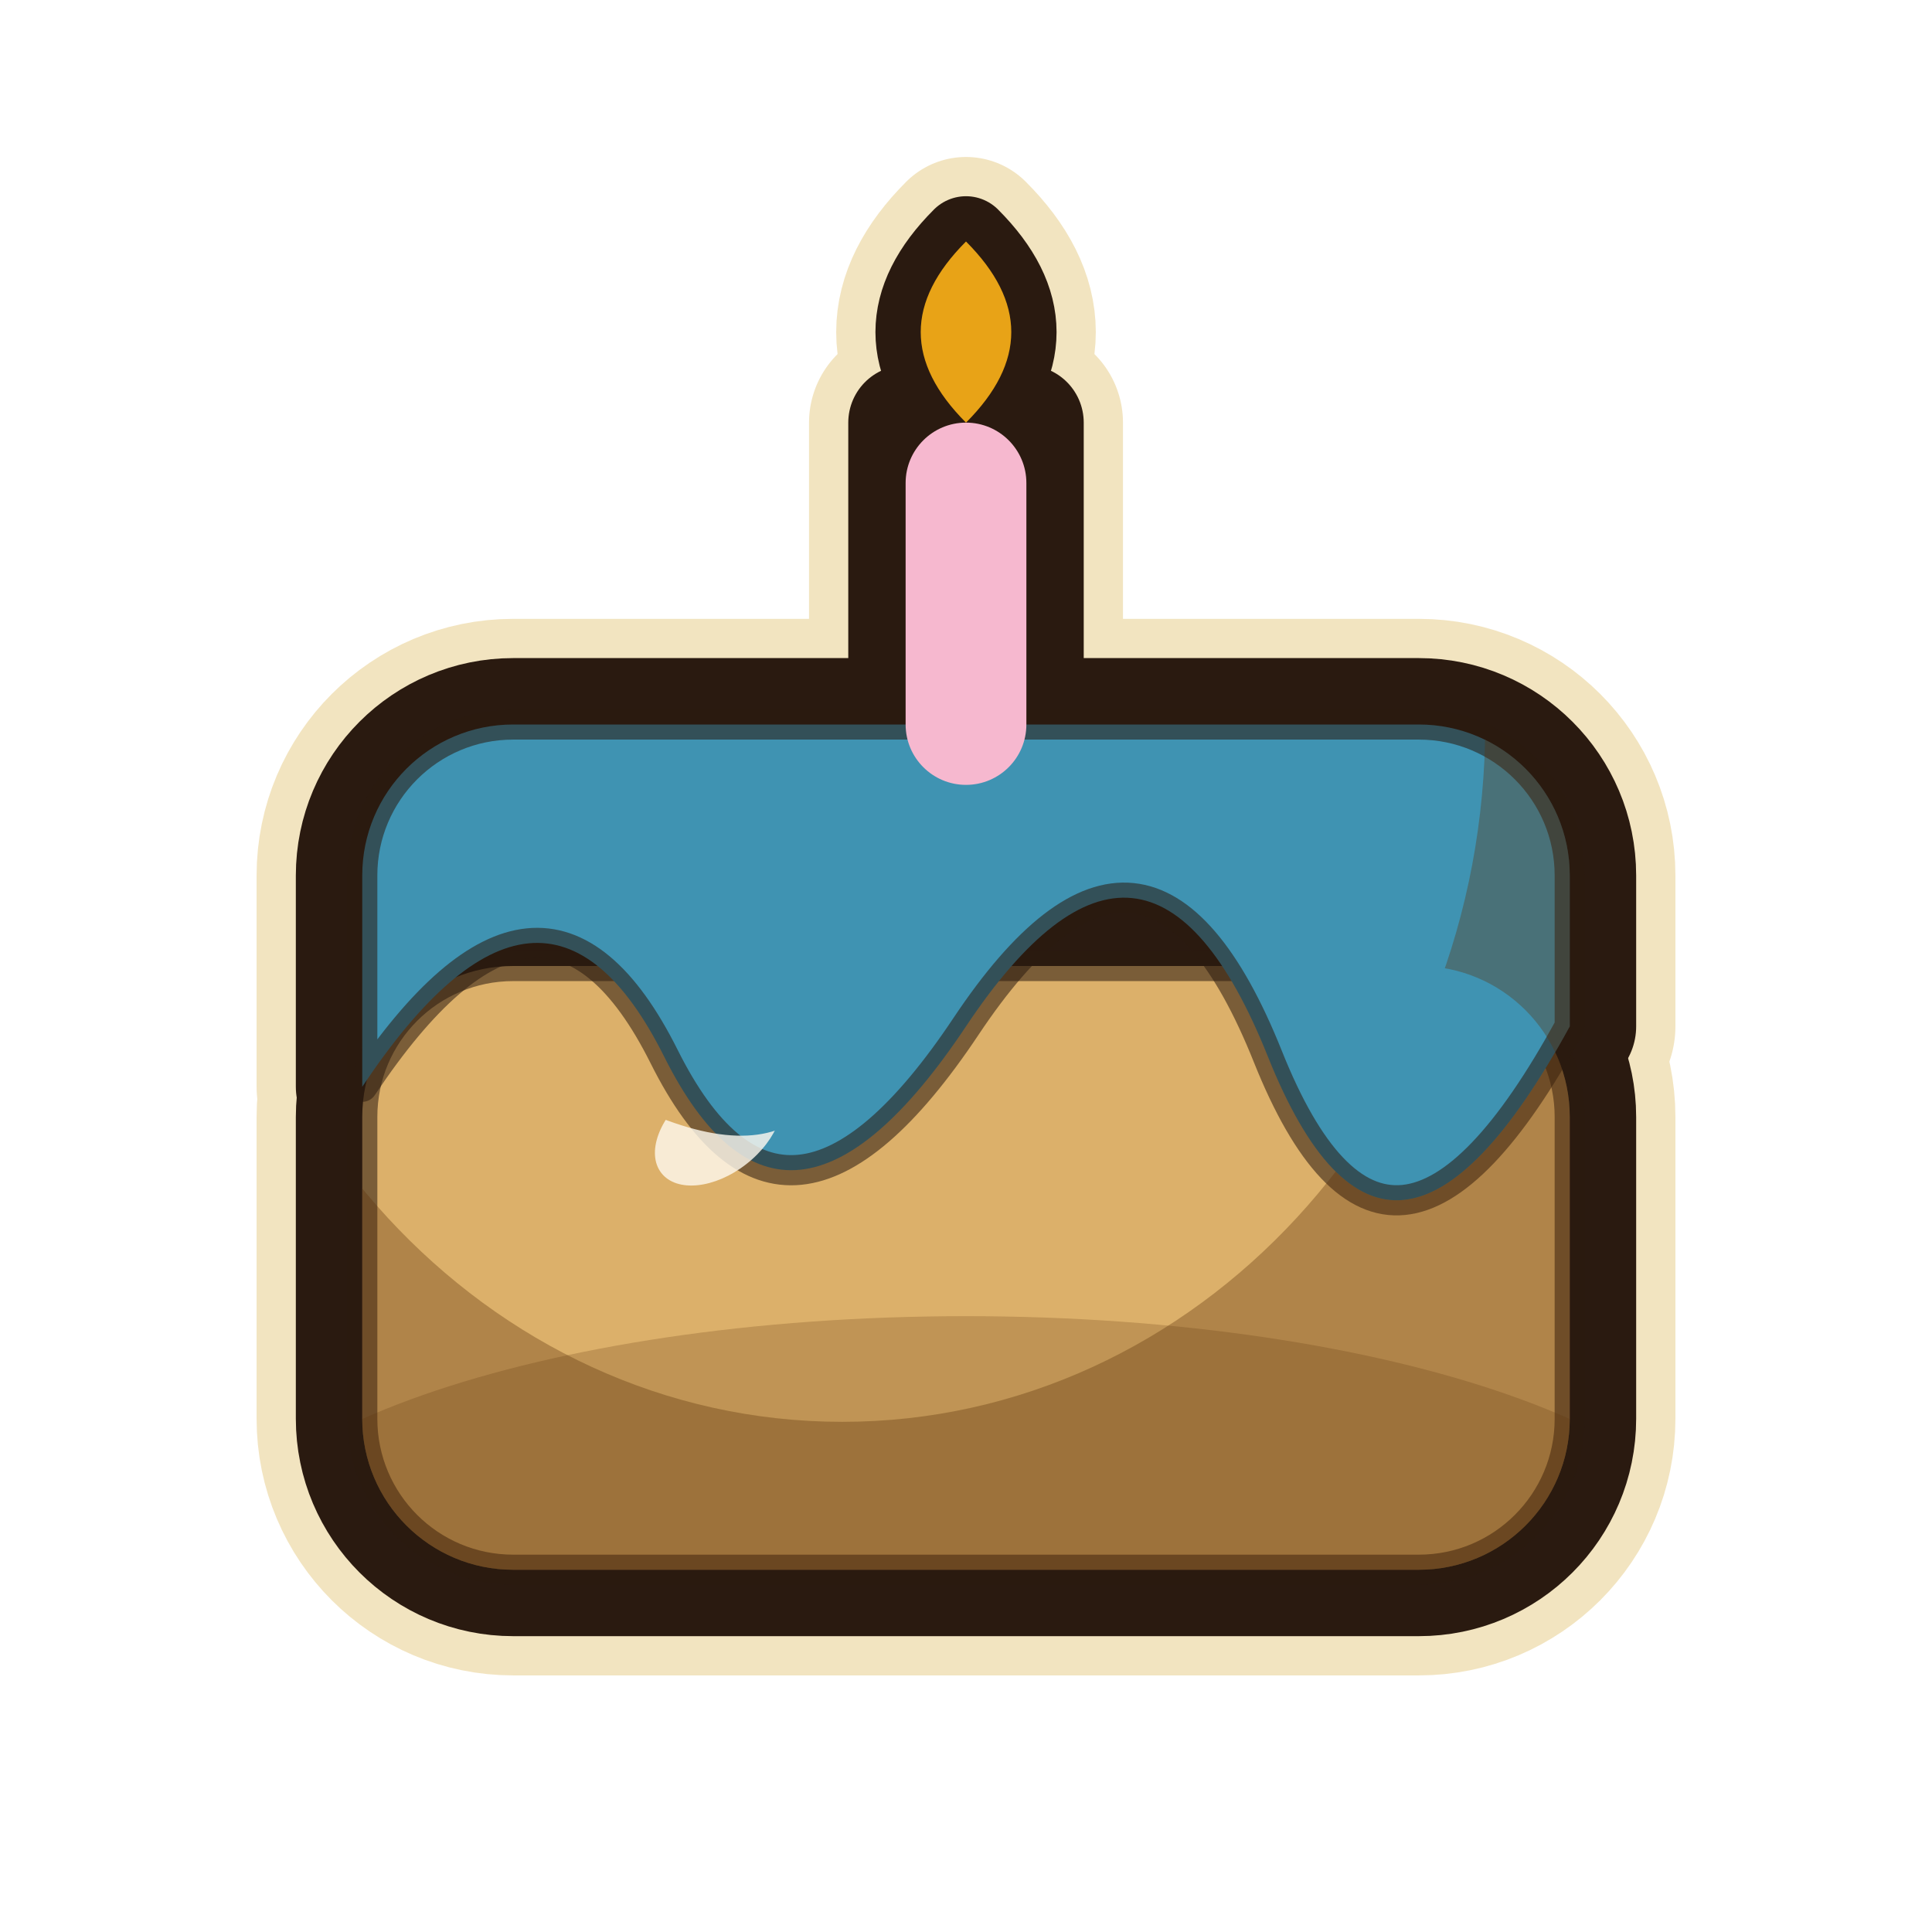
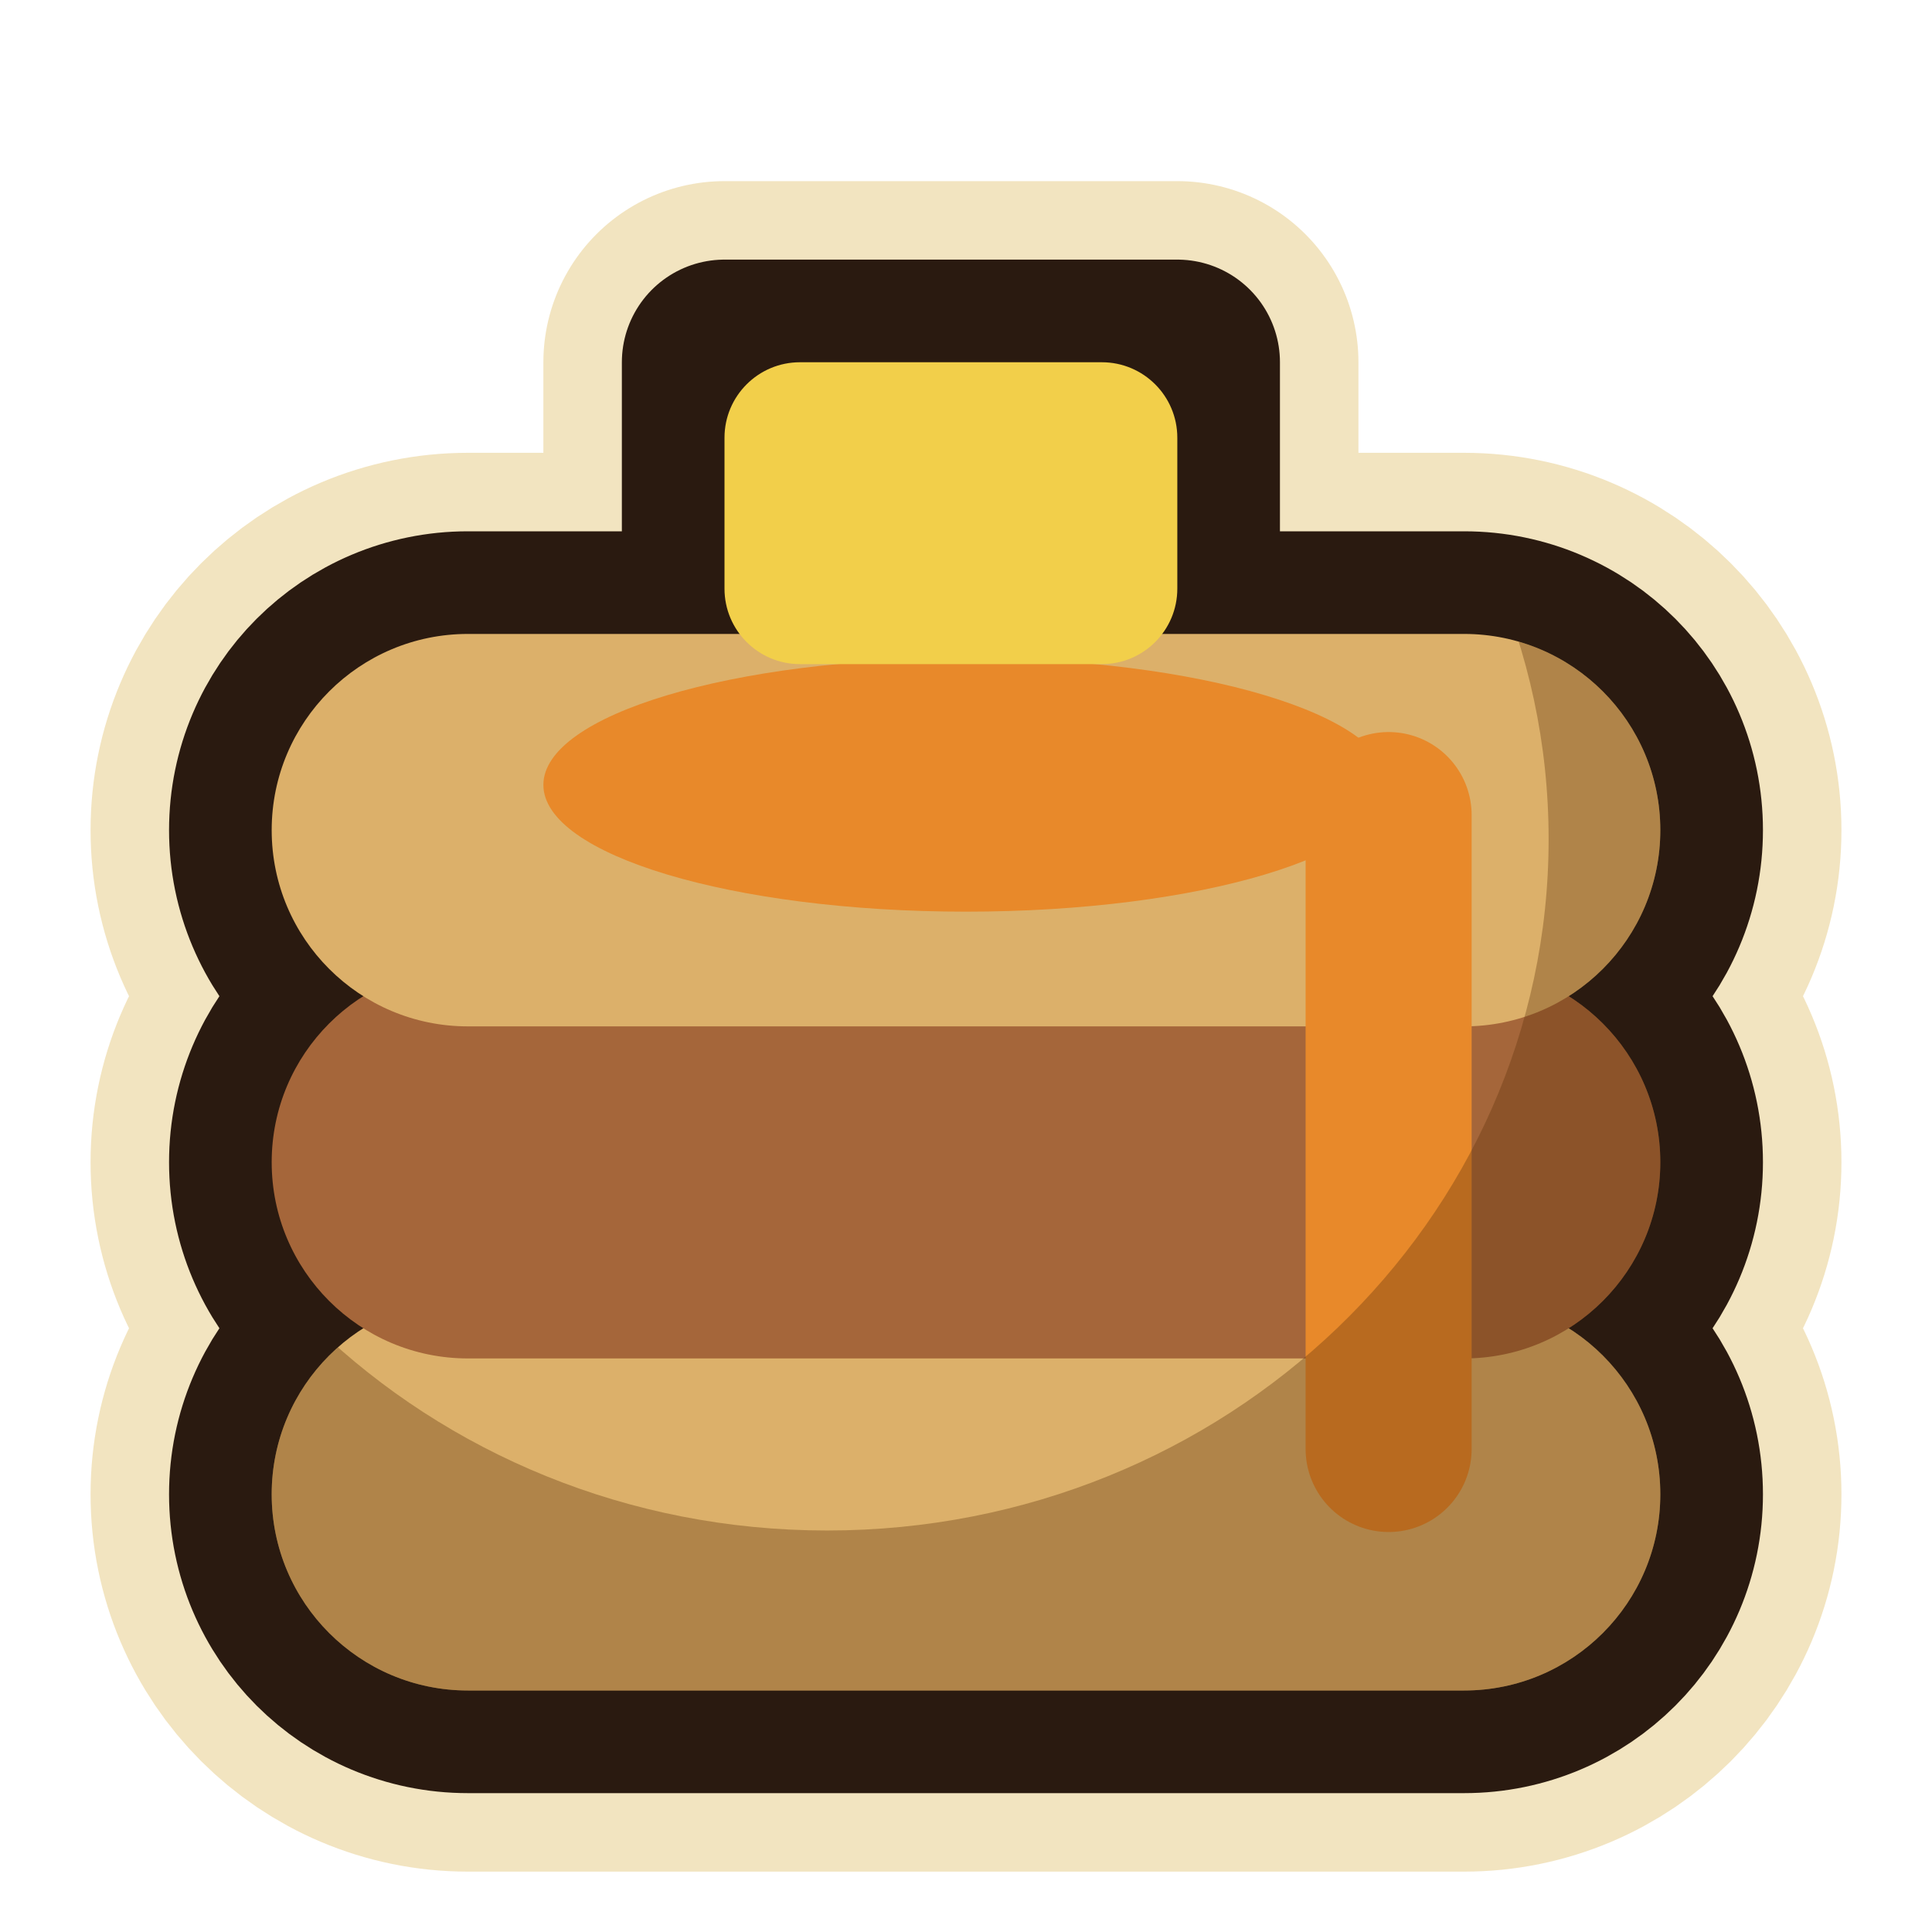
- <svg xmlns="http://www.w3.org/2000/svg" viewBox="0 0 64 64" role="img" aria-label="pancakes (placeholder)">
-   <g fill="#f2e4c0" stroke="#f2e4c0" stroke-linejoin="round" stroke-linecap="round" stroke-width="7">
-     <rect x="12" y="32" width="40" height="20" rx="5" />
-     <path d="M12 36q6-9 10-1t10-1 10 1 10-1v-5a5 5 0 0 0-5-5H17a5 5 0 0 0-5 5z" />
-     <rect x="30" y="14" width="4" height="12" stroke-width="6.4" />
-     <path d="M32 8q3 3 0 6-3-3 0-6z" stroke-width="5.6" />
+ <svg xmlns="http://www.w3.org/2000/svg" viewBox="0 0 64 64" role="img" aria-label="pancakes">
+   <g fill="#f2e4c0" stroke="#f2e4c0" stroke-linejoin="round" stroke-linecap="round">
+     <path stroke-width="12" d="M15.5 43h33a6.5 6.5 0 0 1 6.5 6.5v0a6.5 6.5 0 0 1-6.5 6.5h-33a6.5 6.5 0 0 1-6.5-6.5v-0a6.5 6.5 0 0 1 6.5-6.5zM15.5 32h33a6.5 6.5 0 0 1 6.5 6.5v0a6.5 6.5 0 0 1-6.5 6.5h-33a6.5 6.5 0 0 1-6.5-6.5v-0a6.5 6.5 0 0 1 6.5-6.5zM15.5 21h33a6.5 6.5 0 0 1 6.5 6.5v0a6.5 6.5 0 0 1-6.5 6.5h-33a6.5 6.5 0 0 1-6.5-6.5v-0a6.5 6.5 0 0 1 6.5-6.5zM18 26a14 4.2 0 1 1 28 0a14 4.2 0 1 1-28 0zM24 12h15v10h-15z" />
+     <path d="M46 27L46 48" fill="none" stroke-width="17.5" />
  </g>
-   <g fill="#2a1a10" stroke="#2a1a10" stroke-linejoin="round" stroke-linecap="round" stroke-width="4.4">
-     <rect x="12" y="32" width="40" height="20" rx="5" />
-     <path d="M12 36q6-9 10-1t10-1 10 1 10-1v-5a5 5 0 0 0-5-5H17a5 5 0 0 0-5 5z" />
-     <rect x="30" y="14" width="4" height="12" stroke-width="3.8" />
-     <path d="M32 8q3 3 0 6-3-3 0-6z" stroke-width="3" />
+   <g fill="#2a1a10" stroke="#2a1a10" stroke-linejoin="round" stroke-linecap="round">
+     <path stroke-width="6.8" d="M15.5 43h33a6.5 6.5 0 0 1 6.5 6.5v0a6.5 6.5 0 0 1-6.5 6.5h-33a6.5 6.5 0 0 1-6.5-6.5v-0a6.5 6.5 0 0 1 6.5-6.5zM15.5 32h33a6.5 6.5 0 0 1 6.5 6.5v0a6.5 6.5 0 0 1-6.5 6.5h-33a6.5 6.5 0 0 1-6.5-6.5v-0a6.5 6.5 0 0 1 6.5-6.5zM15.5 21h33a6.5 6.5 0 0 1 6.5 6.5v0a6.5 6.5 0 0 1-6.5 6.5h-33a6.5 6.5 0 0 1-6.5-6.5v-0a6.5 6.5 0 0 1 6.5-6.5zM18 26a14 4.2 0 1 1 28 0a14 4.2 0 1 1-28 0zM24 12h15v10h-15z" />
+     <path d="M46 27L46 48" fill="none" stroke-width="12.3" />
  </g>
-   <rect x="12" y="32" width="40" height="20" rx="5" fill="#dcb06a" stroke="#2a1a10" stroke-width="1" stroke-opacity=".55" stroke-linejoin="round" />
-   <path d="M12 36q6-9 10-1t10-1 10 1 10-1v-5a5 5 0 0 0-5-5H17a5 5 0 0 0-5 5z" fill="#3f93b2" stroke="#2a1a10" stroke-width="1" stroke-opacity=".55" stroke-linejoin="round" />
-   <rect x="30" y="14" width="4" height="12" rx="2" fill="#f6b8cf" />
-   <path d="M32 8q3 3 0 6-3-3 0-6z" fill="#e8a317" />
+   <rect x="9" y="43" width="46" height="13" fill="#dcb06a" rx="6.5" />
+   <rect x="9" y="32" width="46" height="13" fill="#a5663a" rx="6.5" />
+   <rect x="9" y="21" width="46" height="13" fill="#dcb06a" rx="6.5" />
+   <ellipse cx="32" cy="26" rx="14" ry="4.2" fill="#e8892a" />
+   <path d="M46 27L46 48" fill="none" stroke="#e8892a" stroke-width="5.5" stroke-linecap="round" stroke-linejoin="round" />
+   <rect x="24" y="12" width="15" height="10" fill="#f2cf4a" rx="2.5" />
  <defs>
    <clipPath id="hl-ico-pancakes">
-       <path d="M17 32h30a5 5 0 0 1 5 5v10a5 5 0 0 1-5 5h-30a5 5 0 0 1-5-5v-10a5 5 0 0 1 5-5zM30 14h4v12h-4zM32 8q3 3 0 6-3-3 0-6z" />
-       <path d="M12 36q6-9 10-1t10-1 10 1 10-1v-5a5 5 0 0 0-5-5H17a5 5 0 0 0-5 5z" />
+       <rect x="9" y="43" width="46" height="13" rx="6.5" />
+       <rect x="9" y="32" width="46" height="13" rx="6.5" />
+       <rect x="9" y="21" width="46" height="13" rx="6.5" />
+       <ellipse cx="32" cy="26" rx="14" ry="4.2" />
+       <rect x="24" y="12" width="15" height="10" />
    </clipPath>
  </defs>
-   <path d="M7.5 4h49v52.5h-49zM6.6 33.4a27.9 30.3 0 1 0 55.8 0a27.9 30.3 0 1 0-55.8 0z" fill="#fff1c8" opacity=".26" fill-rule="evenodd" clip-path="url(#hl-ico-pancakes)" />
-   <path d="M7.5 4h49v52.5h-49zM6.6 24a21.3 23.1 0 1 0 42.6 0a21.3 23.1 0 1 0-42.6 0z" fill="#5a3008" opacity=".34" fill-rule="evenodd" clip-path="url(#hl-ico-pancakes)" />
-   <ellipse cx="32" cy="52.5" rx="25.42" ry="8.9" fill="#5a3008" opacity=".22" clip-path="url(#hl-ico-pancakes)" />
-   <ellipse cx="23.8" cy="37.38" rx="2.4" ry="1.5" fill="#fffaf0" opacity=".8" transform="rotate(-38 23.8 37.38)" clip-path="url(#hl-ico-pancakes)" />
+   <path d="M5 8h54v52h-54zM3.5 27.8a23.9 22.9 0 1 0 47.8 0a23.9 22.9 0 1 0-47.8 0z" fill="#5a3008" opacity=".34" fill-rule="evenodd" clip-path="url(#hl-ico-pancakes)" />
</svg>
